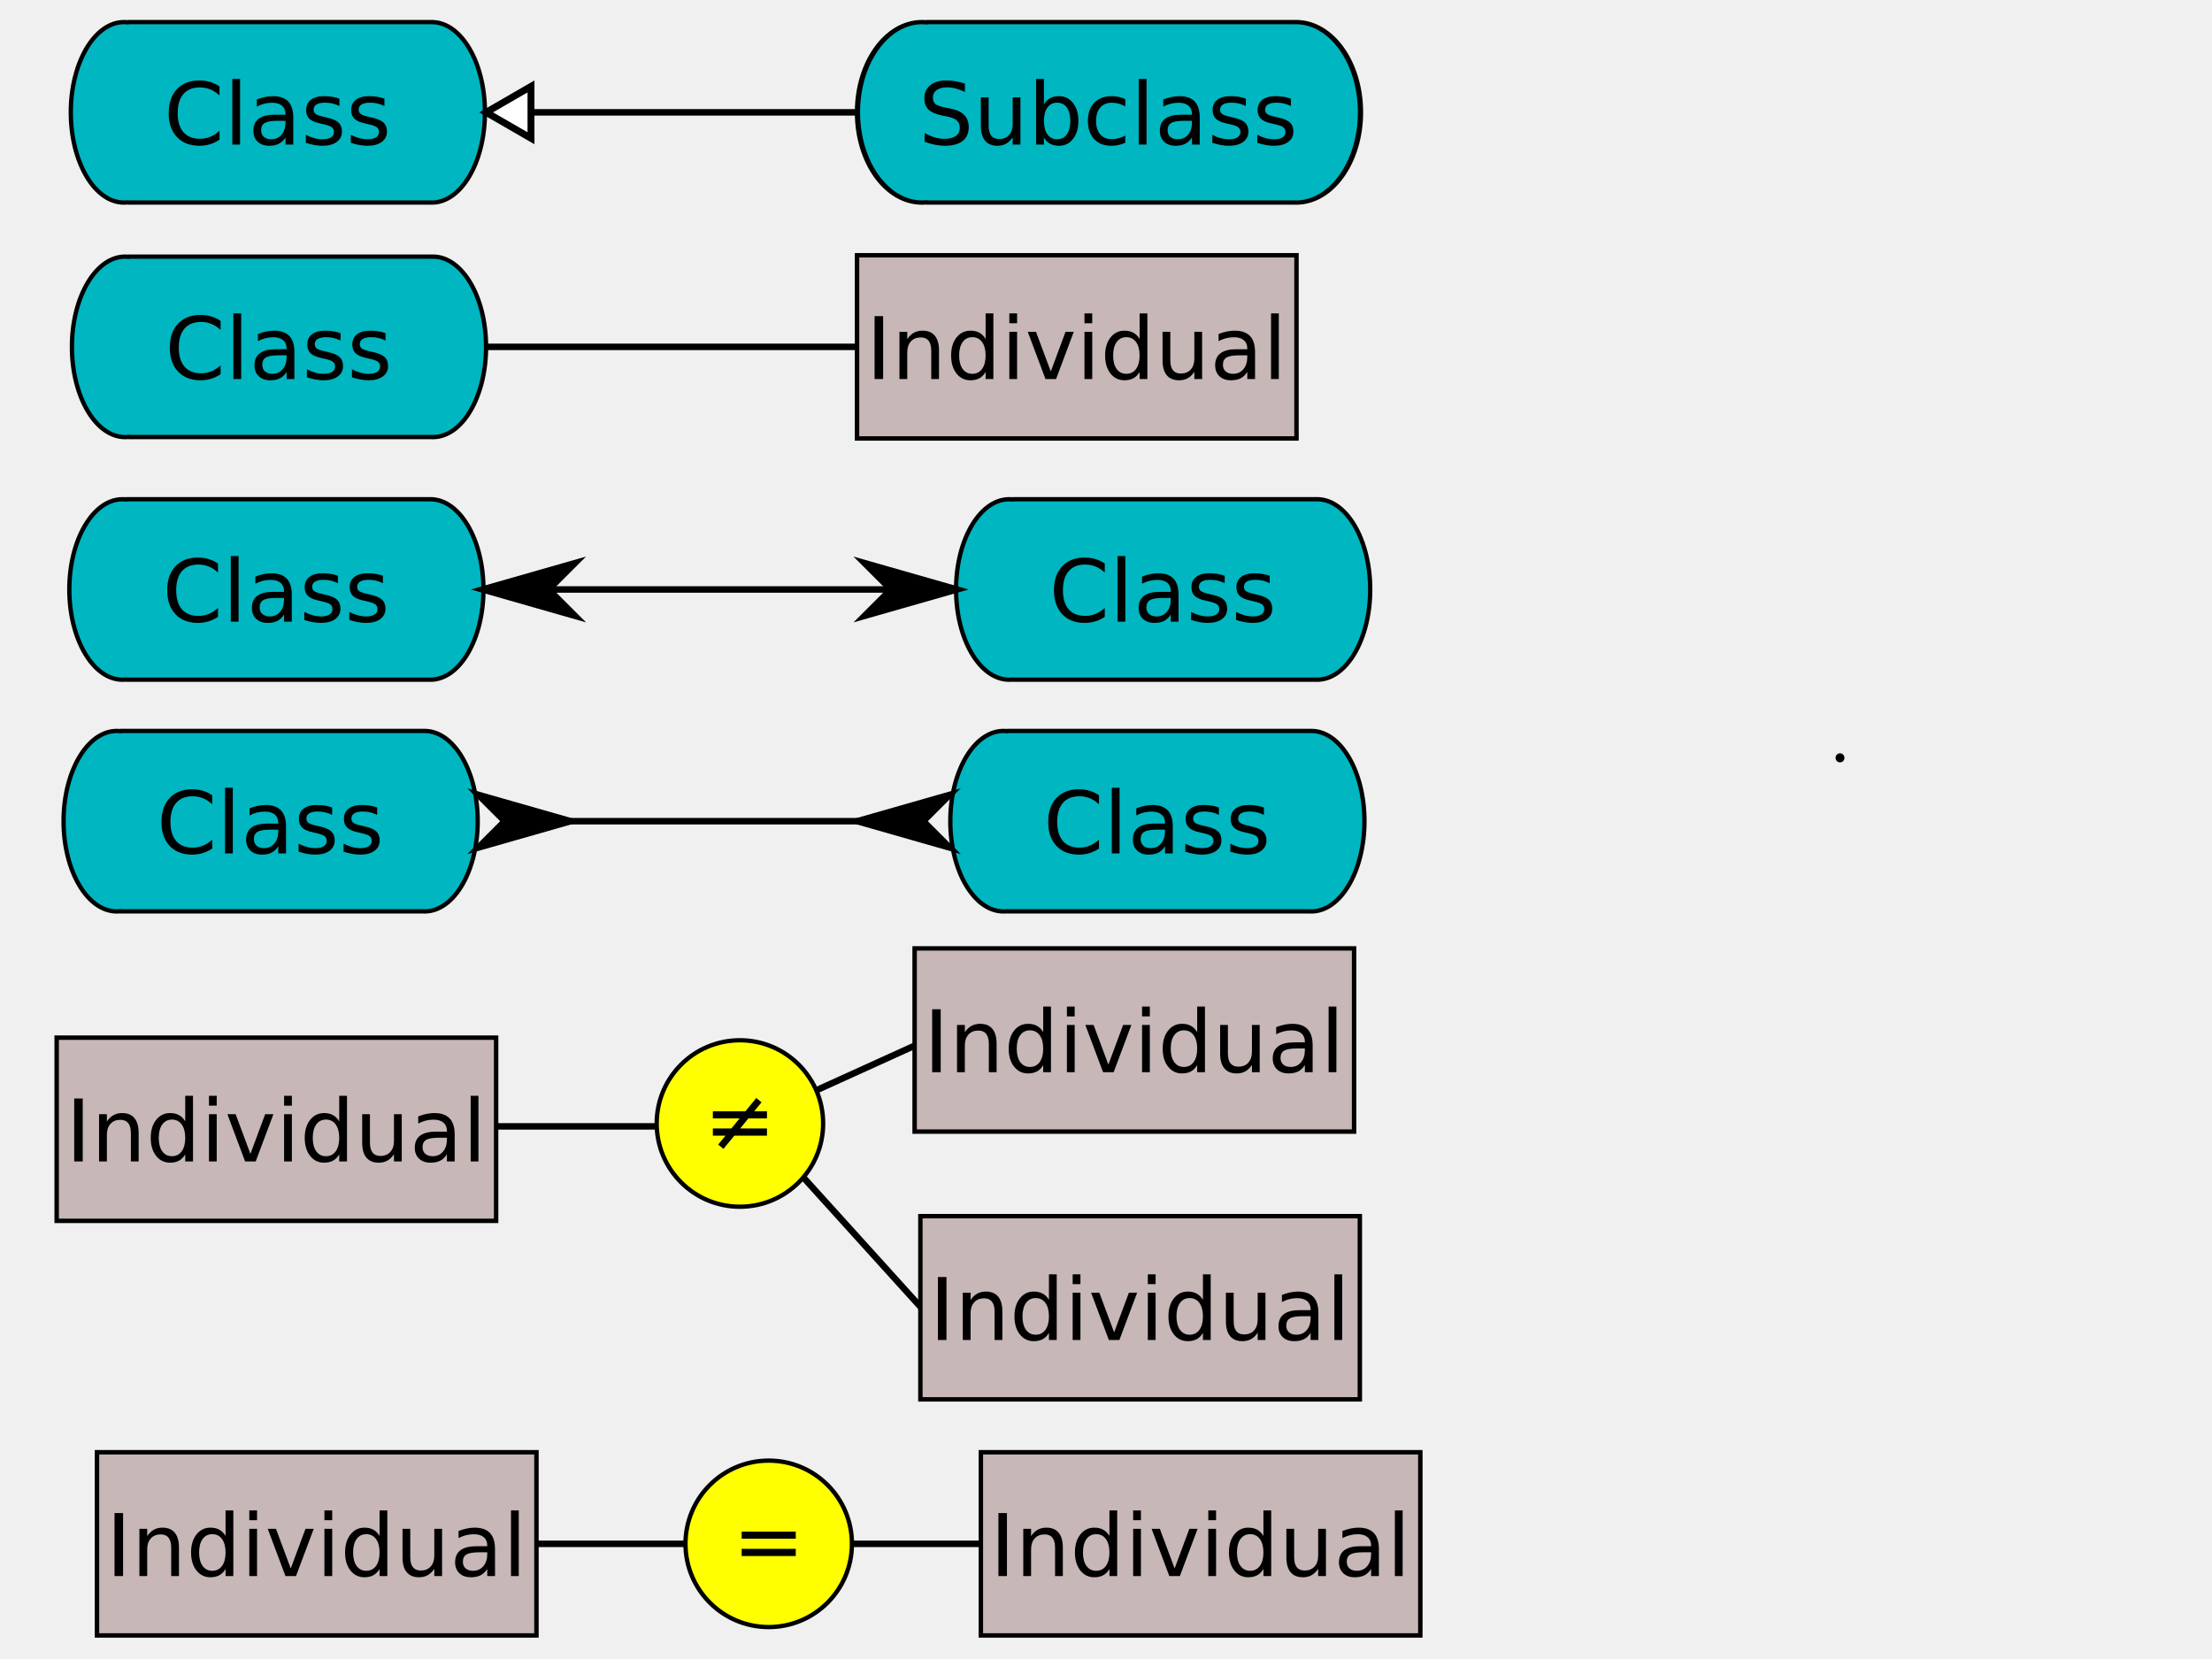
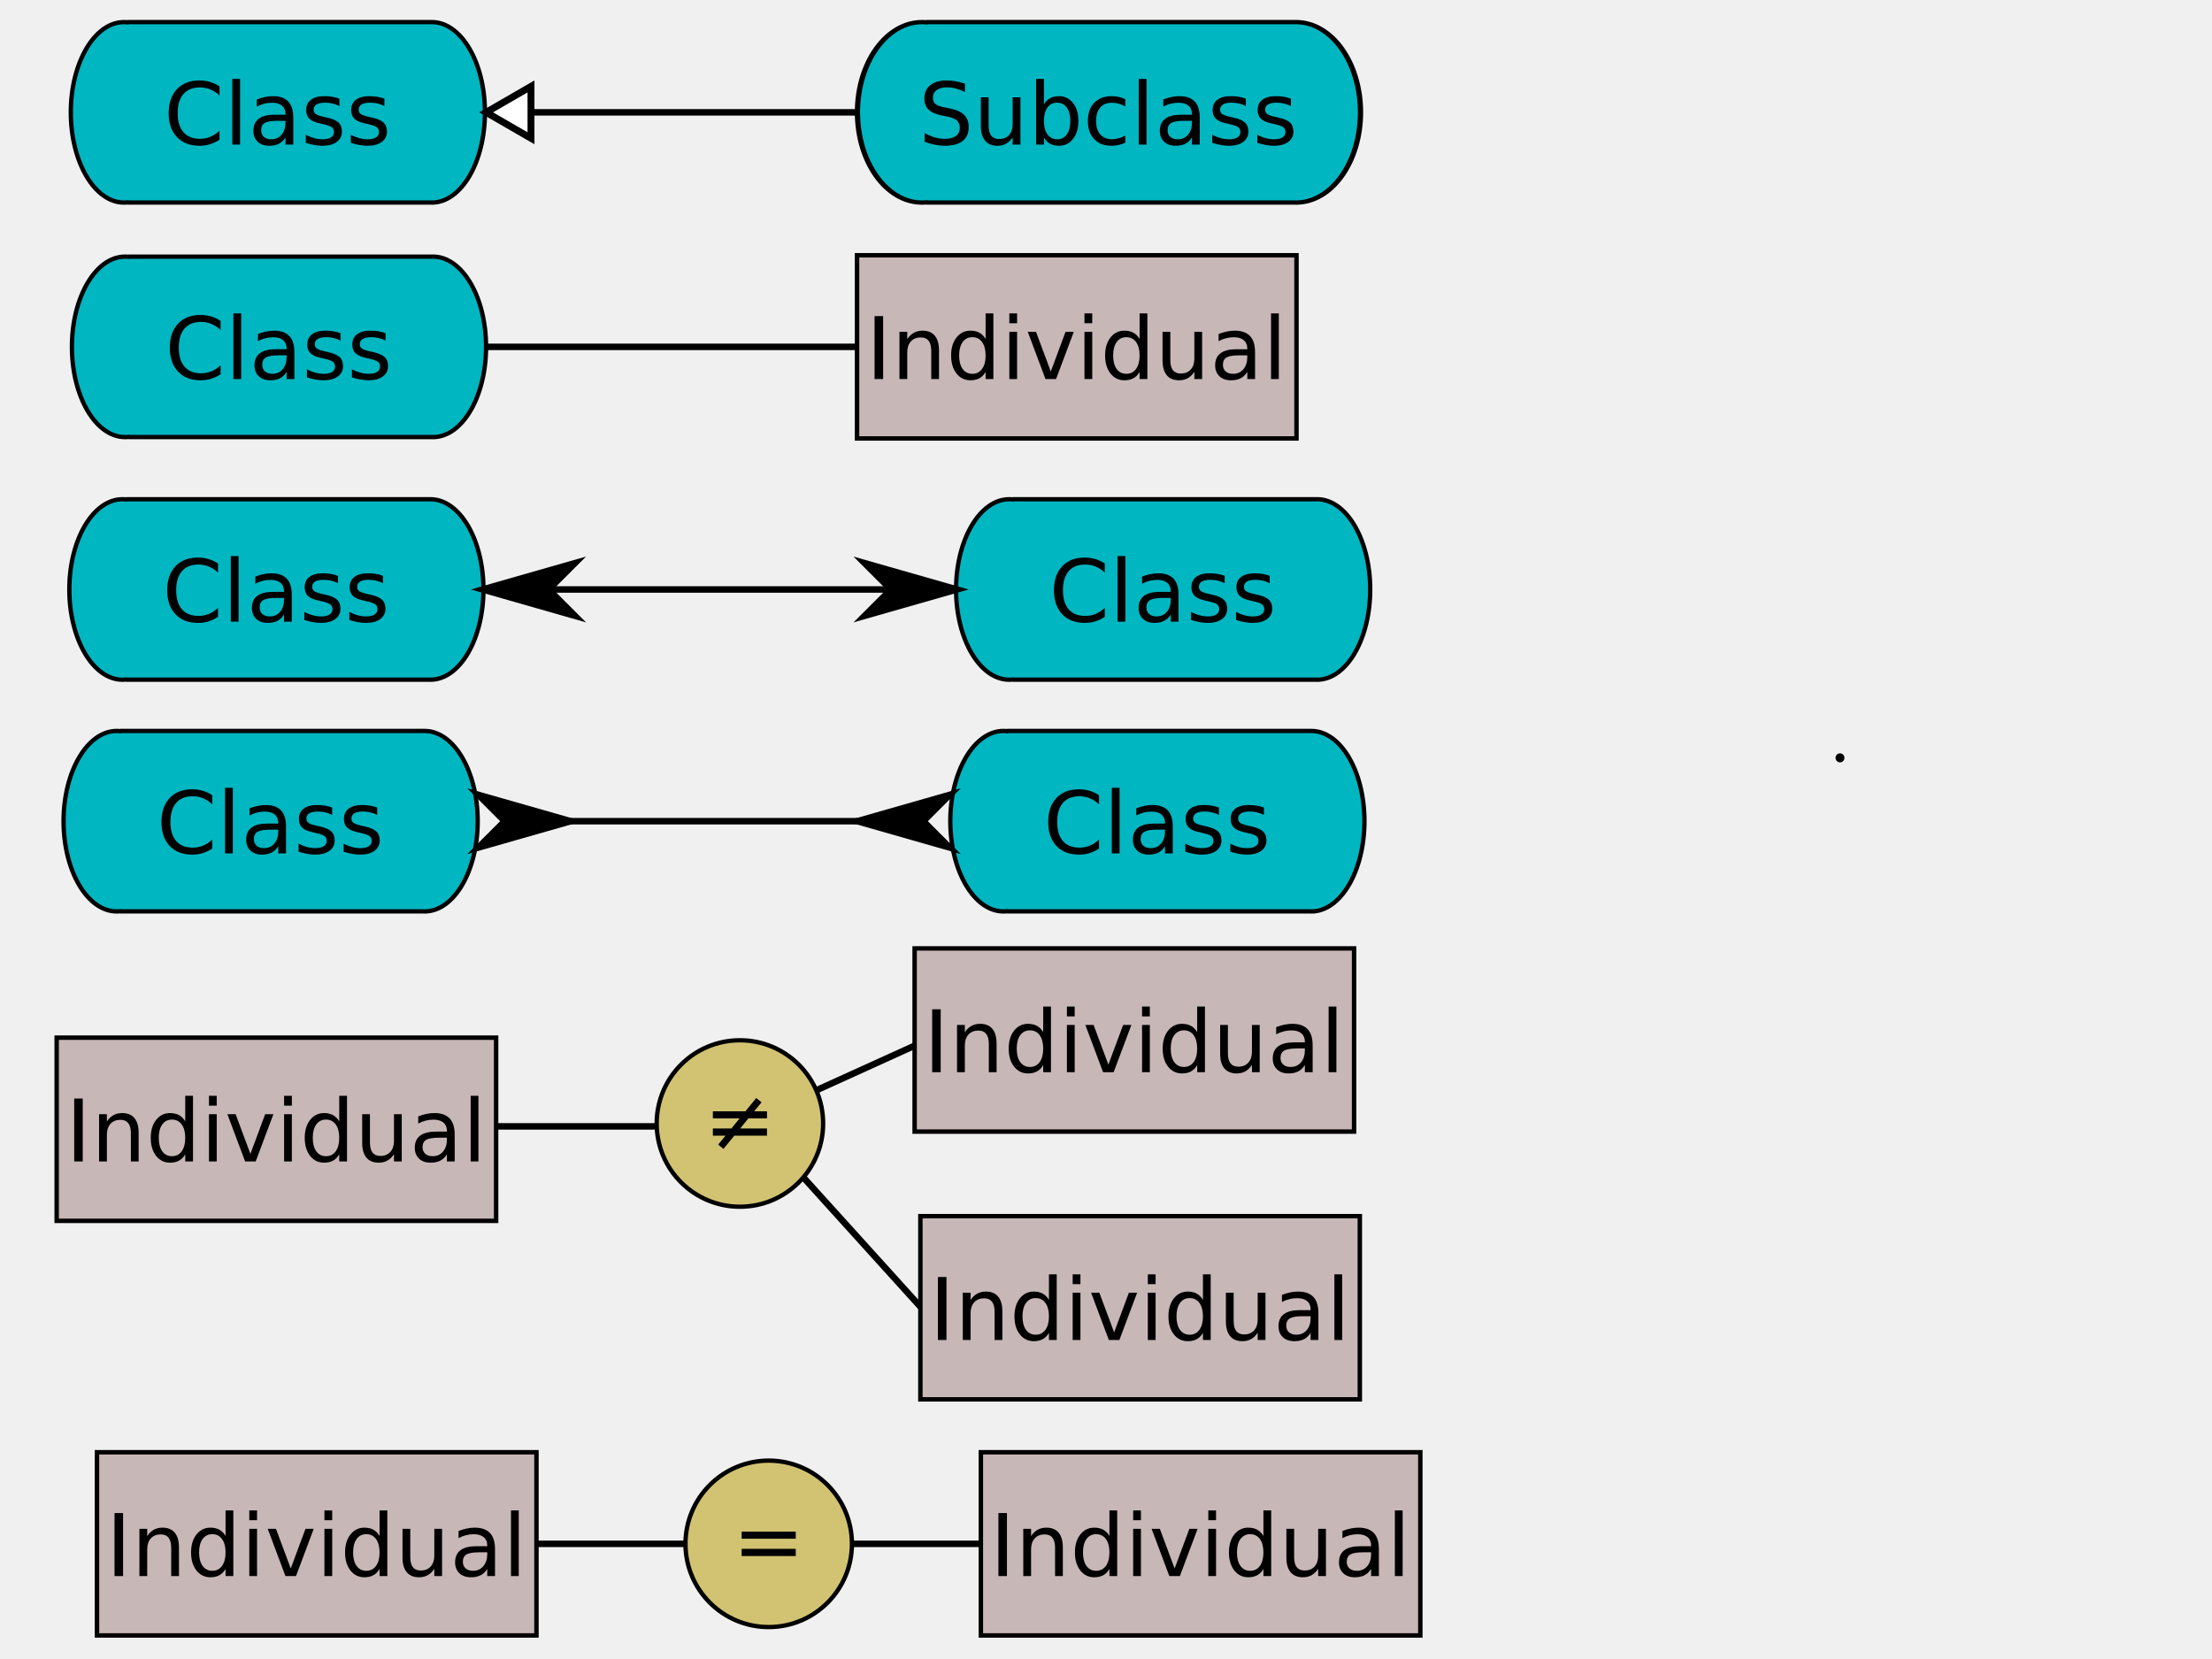
<svg xmlns="http://www.w3.org/2000/svg" width="1024px" height="768px" id="svg3264">
  <defs id="defs3266">
    <marker orient="auto" refY="0.0" refX="0.0" id="Arrow1Mend" style="overflow:visible;">
      <path id="path3964" d="M 0.0,0.0 L 5.0,-5.0 L -12.5,0.0 L 5.0,5.0 L 0.0,0.0 z " style="fill-rule:evenodd;stroke:#000000;stroke-width:1.0pt;marker-start:none;" transform="scale(0.4) rotate(180) translate(10,0)" />
    </marker>
    <marker orient="auto" refY="0.0" refX="0.0" id="EmptyTriangleInL" style="overflow:visible">
      <path id="path4107" d="M 5.77,0.0 L -2.88,5.0 L -2.88,-5.0 L 5.77,0.0 z " style="fill-rule:evenodd;fill:#FFFFFF;stroke:#000000;stroke-width:1.0pt;marker-start:none" transform="scale(-0.8) translate(-6,0)" />
    </marker>
    <marker orient="auto" refY="0.0" refX="0.0" id="Arrow1Lend" style="overflow:visible;">
      <path id="path3958" d="M 0.0,0.0 L 5.0,-5.0 L -12.5,0.0 L 5.0,5.0 L 0.0,0.0 z " style="fill-rule:evenodd;stroke:#000000;stroke-width:1.0pt;marker-start:none;" transform="scale(0.8) rotate(180) translate(12.5,0)" />
    </marker>
    <marker orient="auto" refY="0.0" refX="0.0" id="Arrow1Lstart" style="overflow:visible">
      <path id="path3955" d="M 0.0,0.0 L 5.0,-5.0 L -12.5,0.0 L 5.0,5.0 L 0.0,0.0 z " style="fill-rule:evenodd;stroke:#000000;stroke-width:1.0pt;marker-start:none" transform="scale(0.8) translate(12.5,0)" />
    </marker>
  </defs>
  <g id="layer1">
    <path d="M 1039.311,719.288 A 4.239,4.239 0 1 1 1030.832,719.288 A 4.239,4.239 0 1 1 1039.311,719.288 z" style="fill:#000000;stroke:none" id="path3309" transform="translate(314.6073,-193.4231)" />
    <path d="M 999.077,686.607 A 2.628,2.628 0 1 1 993.82,686.607 A 2.628,2.628 0 1 1 999.077,686.607 z" style="fill:#000000;stroke:none" id="path3313" transform="translate(314.6073,-193.4231)" />
    <path d="M 728.84,521.599 A 3.731,3.731 0 1 1 721.379,521.599 A 3.731,3.731 0 1 1 728.84,521.599 z" style="fill:#000000;stroke:none" id="path3319" transform="translate(314.6073,-193.4231)" />
    <path d="M 539.239,544.257 A 2.055,2.055 0 1 1 535.13,544.257 A 2.055,2.055 0 1 1 539.239,544.257 z" style="fill:#000000;stroke:none" id="path3321" transform="translate(314.6073,-193.4231)" />
    <path d="M 1101.775,536.26 A 2.149,2.149 0 1 1 1097.478,536.26 A 2.149,2.149 0 1 1 1101.775,536.26 z" style="fill:#000000;stroke:none" id="path3323" transform="translate(314.6073,-193.4231)" />
    <g id="g3875" transform="translate(-42.64958,-51.97918)">
      <g transform="translate(1.624727,-194.9086)" id="g3209">
        <g id="g3229">
          <g id="g3226">
            <path style="opacity:1;fill:#00b6c1;fill-opacity:1;stroke:#000000;stroke-width:2;stroke-linecap:round;stroke-linejoin:round;stroke-miterlimit:4;stroke-dasharray:none;stroke-opacity:1" d="M 98.429,257.112 C 84.848,257.112 73.804,275.831 73.804,298.893 C 73.804,321.955 84.848,340.674 98.429,340.674 C 99.055,340.674 99.659,340.627 100.273,340.549 L 100.273,340.643 L 240.273,340.643 C 240.334,340.646 240.399,340.641 240.46,340.643 C 240.615,340.648 240.774,340.674 240.929,340.674 C 254.51,340.674 265.523,321.956 265.523,298.894 C 265.523,275.831 254.51,257.112 240.929,257.112 C 240.774,257.112 240.615,257.138 240.46,257.143 L 240.46,257.112 L 100.273,257.112 L 100.273,257.237 C 99.659,257.159 99.055,257.112 98.429,257.112 z" id="path3183" />
          </g>
          <text id="text3205" y="313.805" x="116.871" style="font-size:40px;font-style:normal;font-weight:normal;fill:#000000;fill-opacity:1;stroke:none;stroke-width:1px;stroke-linecap:butt;stroke-linejoin:miter;stroke-opacity:1;font-family:Bitstream Vera Sans" xml:space="preserve">
            <tspan y="313.805" x="116.871" id="tspan3207">Class</tspan>
          </text>
        </g>
      </g>
      <g id="g3284" transform="matrix(1.214712,0,0,1,349.9386,-194.9086)">
        <path style="opacity:1;fill:#00b6c1;fill-opacity:1;stroke:#000000;stroke-width:2;stroke-linecap:round;stroke-linejoin:round;stroke-miterlimit:4;stroke-dasharray:none;stroke-opacity:1" d="M 98.429,257.112 C 84.848,257.112 73.804,275.831 73.804,298.894 C 73.804,321.956 84.848,340.674 98.429,340.674 C 99.055,340.674 99.659,340.627 100.273,340.549 L 100.273,340.643 L 240.273,340.643 C 240.334,340.646 240.399,340.641 240.46,340.643 C 240.615,340.648 240.774,340.674 240.929,340.674 C 254.51,340.674 265.523,321.955 265.523,298.893 C 265.523,275.831 254.51,257.112 240.929,257.112 C 240.774,257.112 240.615,257.138 240.46,257.143 L 240.46,257.112 L 100.273,257.112 L 100.273,257.237 C 99.659,257.159 99.055,257.112 98.429,257.112 z" id="path3286" />
      </g>
      <text id="text3288" y="118.897" x="467.925" style="font-size:40px;font-style:normal;font-weight:normal;fill:#000000;fill-opacity:1;stroke:none;stroke-width:1px;stroke-linecap:butt;stroke-linejoin:miter;stroke-opacity:1;font-family:Bitstream Vera Sans" xml:space="preserve">
        <tspan y="118.897" x="467.925" id="tspan3297">Subclass</tspan>
      </text>
      <path style="fill:none;fill-rule:evenodd;stroke:#000000;stroke-width:3;stroke-linecap:butt;stroke-linejoin:miter;marker-start:url(#EmptyTriangleInL);stroke-miterlimit:4;stroke-dasharray:none;stroke-opacity:1" d="M 267.148,103.985 L 439.589,103.985" id="path3325" />
    </g>
    <g id="g6432" transform="translate(-42.64958,-51.97918)">
      <g transform="translate(2.139616,-86.34451)" id="g3847">
        <g id="g3849">
          <g id="g3851">
            <path style="opacity:1;fill:#00b6c1;fill-opacity:1;stroke:#000000;stroke-width:2;stroke-linecap:round;stroke-linejoin:round;stroke-miterlimit:4;stroke-dasharray:none;stroke-opacity:1" d="M 98.429,257.112 C 84.848,257.112 73.804,275.831 73.804,298.893 C 73.804,321.955 84.848,340.674 98.429,340.674 C 99.055,340.674 99.659,340.627 100.273,340.549 L 100.273,340.643 L 240.273,340.643 C 240.334,340.646 240.399,340.641 240.46,340.643 C 240.615,340.648 240.774,340.674 240.929,340.674 C 254.51,340.674 265.523,321.956 265.523,298.894 C 265.523,275.831 254.51,257.112 240.929,257.112 C 240.774,257.112 240.615,257.138 240.46,257.143 L 240.46,257.112 L 100.273,257.112 L 100.273,257.237 C 99.659,257.159 99.055,257.112 98.429,257.112 z" id="path3853" />
          </g>
          <text id="text3855" y="313.805" x="116.871" style="font-size:40px;font-style:normal;font-weight:normal;fill:#000000;fill-opacity:1;stroke:none;stroke-width:1px;stroke-linecap:butt;stroke-linejoin:miter;stroke-opacity:1;font-family:Bitstream Vera Sans" xml:space="preserve">
            <tspan y="313.805" x="116.871" id="tspan3857">Class</tspan>
          </text>
        </g>
      </g>
      <path style="fill:none;fill-rule:evenodd;stroke:#000000;stroke-width:3;stroke-linecap:butt;stroke-linejoin:miter;stroke-miterlimit:4;stroke-dasharray:none;stroke-opacity:1" d="M 267.663,212.549 L 440.104,212.549" id="path3869" />
      <g transform="translate(365.0685,-185.9987)" id="g3239">
        <rect style="opacity:1;fill:#c8b7b7;fill-opacity:1;stroke:#000000;stroke-width:2.055;stroke-miterlimit:4;stroke-dasharray:none;stroke-opacity:1" id="rect3224" width="203.438" height="84.811" x="74.328" y="356.142" />
        <text xml:space="preserve" style="font-size:40px;font-style:normal;font-weight:normal;fill:#000000;fill-opacity:1;stroke:none;stroke-width:1px;stroke-linecap:butt;stroke-linejoin:miter;stroke-opacity:1;font-family:Bitstream Vera Sans" x="78.527" y="413.459" id="text3235">
          <tspan id="tspan3237" x="78.527" y="413.459">Individual</tspan>
        </text>
      </g>
    </g>
    <g id="g6307" transform="translate(-43.98238,-129.2815)">
      <g transform="translate(2.267652,103.2736)" id="g3902">
        <g id="g3904">
          <g id="g3906">
            <path style="opacity:1;fill:#00b6c1;fill-opacity:1;stroke:#000000;stroke-width:2;stroke-linecap:round;stroke-linejoin:round;stroke-miterlimit:4;stroke-dasharray:none;stroke-opacity:1" d="M 98.429,257.112 C 84.848,257.112 73.804,275.831 73.804,298.893 C 73.804,321.955 84.848,340.674 98.429,340.674 C 99.055,340.674 99.659,340.627 100.273,340.549 L 100.273,340.643 L 240.273,340.643 C 240.334,340.646 240.399,340.641 240.46,340.643 C 240.615,340.648 240.774,340.674 240.929,340.674 C 254.51,340.674 265.523,321.955 265.523,298.893 C 265.523,275.831 254.51,257.112 240.929,257.112 C 240.774,257.112 240.615,257.138 240.46,257.143 L 240.46,257.112 L 100.273,257.112 L 100.273,257.237 C 99.659,257.159 99.055,257.112 98.429,257.112 z" id="path3908" />
          </g>
          <text id="text3910" y="313.805" x="116.871" style="font-size:40px;font-style:normal;font-weight:normal;fill:#000000;fill-opacity:1;stroke:none;stroke-width:1px;stroke-linecap:butt;stroke-linejoin:miter;stroke-opacity:1;font-family:Bitstream Vera Sans" xml:space="preserve">
            <tspan y="313.805" x="116.871" id="tspan3912">Class</tspan>
          </text>
        </g>
      </g>
      <g transform="translate(412.7699,103.2736)" id="g3914">
        <g id="g3916">
          <g id="g3918">
            <path style="opacity:1;fill:#00b6c1;fill-opacity:1;stroke:#000000;stroke-width:2;stroke-linecap:round;stroke-linejoin:round;stroke-miterlimit:4;stroke-dasharray:none;stroke-opacity:1" d="M 98.429,257.112 C 84.848,257.112 73.804,275.831 73.804,298.893 C 73.804,321.955 84.848,340.674 98.429,340.674 C 99.055,340.674 99.659,340.627 100.273,340.549 L 100.273,340.643 L 240.273,340.643 C 240.334,340.646 240.399,340.641 240.46,340.643 C 240.615,340.648 240.774,340.674 240.929,340.674 C 254.51,340.674 265.523,321.955 265.523,298.893 C 265.523,275.831 254.51,257.112 240.929,257.112 C 240.774,257.112 240.615,257.138 240.46,257.143 L 240.46,257.112 L 100.273,257.112 L 100.273,257.237 C 99.659,257.159 99.055,257.112 98.429,257.112 z" id="path3920" />
          </g>
          <text id="text3922" y="313.805" x="116.871" style="font-size:40px;font-style:normal;font-weight:normal;fill:#000000;fill-opacity:1;stroke:none;stroke-width:1px;stroke-linecap:butt;stroke-linejoin:miter;stroke-opacity:1;font-family:Bitstream Vera Sans" xml:space="preserve">
            <tspan y="313.805" x="116.871" id="tspan3924">Class</tspan>
          </text>
        </g>
      </g>
      <path id="path3950" d="M 267.791,402.167 L 486.574,402.167" style="fill:none;fill-rule:evenodd;stroke:#000000;stroke-width:3;stroke-linecap:butt;stroke-linejoin:miter;marker-start:url(#Arrow1Lstart);marker-mid:none;marker-end:url(#Arrow1Lend);stroke-miterlimit:4;stroke-dasharray:none;stroke-opacity:1" />
    </g>
-     <path id="path6457" d="M 347.109,518.709 L 452.571,470.843" style="fill:none;fill-rule:evenodd;stroke:#000000;stroke-width:3;stroke-linecap:butt;stroke-linejoin:miter;stroke-miterlimit:4;stroke-dasharray:none;stroke-opacity:1" />
-     <path id="path6455" d="M 362.318,534.472 L 440.028,620.347" style="fill:none;fill-rule:evenodd;stroke:#000000;stroke-width:3;stroke-linecap:butt;stroke-linejoin:miter;stroke-miterlimit:4;stroke-dasharray:none;stroke-opacity:1" />
-     <path id="path6430" d="M 209.318,521.432 L 325.134,521.432" style="fill:none;fill-rule:evenodd;stroke:#000000;stroke-width:3;stroke-linecap:butt;stroke-linejoin:miter;stroke-miterlimit:4;stroke-dasharray:none;stroke-opacity:1" />
-     <g id="g6354" transform="translate(-17.32639,49.31357)">
-       <path transform="translate(242.409,380.2635)" d="M 155.977,90.522 A 38.53,38.53 0 1 1 78.917,90.522 A 38.53,38.53 0 1 1 155.977,90.522 z" id="path2395" style="fill:#ffff00;stroke:#000000;stroke-width:2;stroke-miterlimit:4;stroke-dasharray:none;stroke-opacity:1" />
-       <text id="text3197" y="483.305" x="343.098" style="font-size:40px;font-style:normal;font-weight:normal;fill:#000000;fill-opacity:1;stroke:none;stroke-width:1px;stroke-linecap:butt;stroke-linejoin:miter;stroke-opacity:1;font-family:Bitstream Vera Sans" xml:space="preserve">
-         <tspan y="483.305" x="343.098" id="tspan3199">≠</tspan>
+     <g id="g3305">
+       <path style="fill:none;fill-rule:evenodd;stroke:#000000;stroke-width:3;stroke-linecap:butt;stroke-linejoin:miter;stroke-miterlimit:4;stroke-dasharray:none;stroke-opacity:1" d="M 347.109,518.709 L 452.571,470.843" id="path6457" />
+       <path style="fill:none;fill-rule:evenodd;stroke:#000000;stroke-width:3;stroke-linecap:butt;stroke-linejoin:miter;stroke-miterlimit:4;stroke-dasharray:none;stroke-opacity:1" d="M 362.318,534.472 L 440.028,620.347" id="path6455" />
+       <path style="fill:none;fill-rule:evenodd;stroke:#000000;stroke-width:3;stroke-linecap:butt;stroke-linejoin:miter;stroke-miterlimit:4;stroke-dasharray:none;stroke-opacity:1" d="M 209.318,521.432 L 325.134,521.432" id="path6430" />
+       <path transform="translate(225.0826,429.577)" d="M 155.977,90.522 A 38.53,38.53 0 1 1 78.917,90.522 A 38.53,38.53 0 1 1 155.977,90.522 z" id="path2395" style="fill:#d1c372;stroke:#000000;stroke-width:2;stroke-miterlimit:4;stroke-dasharray:none;stroke-opacity:1;fill-opacity:1" />
+       <text id="text3197" y="532.619" x="325.772" style="font-size:40px;font-style:normal;font-weight:normal;fill:#000000;fill-opacity:1;stroke:none;stroke-width:1px;stroke-linecap:butt;stroke-linejoin:miter;stroke-opacity:1;font-family:Bitstream Vera Sans" xml:space="preserve">
+         <tspan y="532.619" x="325.772" id="tspan3199">≠</tspan>
      </text>
-     </g>
-     <g id="g6395" transform="translate(351.7421,206.8511)">
-       <rect y="356.142" x="74.328" height="84.811" width="203.438" id="rect6397" style="opacity:1;fill:#c8b7b7;fill-opacity:1;stroke:#000000;stroke-width:2.055;stroke-miterlimit:4;stroke-dasharray:none;stroke-opacity:1" />
-       <text id="text6399" y="413.459" x="78.527" style="font-size:40px;font-style:normal;font-weight:normal;fill:#000000;fill-opacity:1;stroke:none;stroke-width:1px;stroke-linecap:butt;stroke-linejoin:miter;stroke-opacity:1;font-family:Bitstream Vera Sans" xml:space="preserve">
-         <tspan y="413.459" x="78.527" id="tspan6401">Individual</tspan>
-       </text>
-     </g>
-     <g id="g6403" transform="translate(349.0765,82.90081)">
-       <rect y="356.142" x="74.328" height="84.811" width="203.438" id="rect6405" style="opacity:1;fill:#c8b7b7;fill-opacity:1;stroke:#000000;stroke-width:2.055;stroke-miterlimit:4;stroke-dasharray:none;stroke-opacity:1" />
-       <text id="text6407" y="413.459" x="78.527" style="font-size:40px;font-style:normal;font-weight:normal;fill:#000000;fill-opacity:1;stroke:none;stroke-width:1px;stroke-linecap:butt;stroke-linejoin:miter;stroke-opacity:1;font-family:Bitstream Vera Sans" xml:space="preserve">
-         <tspan y="413.459" x="78.527" id="tspan6409">Individual</tspan>
-       </text>
-     </g>
-     <g id="g6411" transform="translate(-48.09772,124.2176)">
-       <rect y="356.142" x="74.328" height="84.811" width="203.438" id="rect6413" style="opacity:1;fill:#c8b7b7;fill-opacity:1;stroke:#000000;stroke-width:2.055;stroke-miterlimit:4;stroke-dasharray:none;stroke-opacity:1" />
-       <text id="text6415" y="413.459" x="78.527" style="font-size:40px;font-style:normal;font-weight:normal;fill:#000000;fill-opacity:1;stroke:none;stroke-width:1px;stroke-linecap:butt;stroke-linejoin:miter;stroke-opacity:1;font-family:Bitstream Vera Sans" xml:space="preserve">
-         <tspan y="413.459" x="78.527" id="tspan6417">Individual</tspan>
+       <g transform="translate(351.7421,206.8511)" id="g6395">
+         <rect style="opacity:1;fill:#c8b7b7;fill-opacity:1;stroke:#000000;stroke-width:2.055;stroke-miterlimit:4;stroke-dasharray:none;stroke-opacity:1" id="rect6397" width="203.438" height="84.811" x="74.328" y="356.142" />
+         <text xml:space="preserve" style="font-size:40px;font-style:normal;font-weight:normal;fill:#000000;fill-opacity:1;stroke:none;stroke-width:1px;stroke-linecap:butt;stroke-linejoin:miter;stroke-opacity:1;font-family:Bitstream Vera Sans" x="78.527" y="413.459" id="text6399">
+           <tspan id="tspan6401" x="78.527" y="413.459">Individual</tspan>
+         </text>
+       </g>
+       <g transform="translate(349.0765,82.90081)" id="g6403">
+         <rect style="opacity:1;fill:#c8b7b7;fill-opacity:1;stroke:#000000;stroke-width:2.055;stroke-miterlimit:4;stroke-dasharray:none;stroke-opacity:1" id="rect6405" width="203.438" height="84.811" x="74.328" y="356.142" />
+         <text xml:space="preserve" style="font-size:40px;font-style:normal;font-weight:normal;fill:#000000;fill-opacity:1;stroke:none;stroke-width:1px;stroke-linecap:butt;stroke-linejoin:miter;stroke-opacity:1;font-family:Bitstream Vera Sans" x="78.527" y="413.459" id="text6407">
+           <tspan id="tspan6409" x="78.527" y="413.459">Individual</tspan>
+         </text>
+       </g>
+       <rect y="480.359" x="26.23" height="84.811" width="203.438" id="rect6413" style="fill:#c8b7b7;fill-opacity:1;stroke:#000000;stroke-width:2.055;stroke-miterlimit:4;stroke-dasharray:none;stroke-opacity:1" />
+       <text id="text6415" y="537.677" x="30.429" style="font-size:40px;font-style:normal;font-weight:normal;fill:#000000;fill-opacity:1;stroke:none;stroke-width:1px;stroke-linecap:butt;stroke-linejoin:miter;stroke-opacity:1;font-family:Bitstream Vera Sans" xml:space="preserve">
+         <tspan y="537.677" x="30.429" id="tspan6417">Individual</tspan>
      </text>
    </g>
    <g id="g9182" transform="translate(-42.64958,-51.97918)">
      <g transform="translate(-1.730751,133.2414)" id="g6482">
        <g id="g6484">
          <g id="g6486">
            <path style="opacity:1;fill:#00b6c1;fill-opacity:1;stroke:#000000;stroke-width:2;stroke-linecap:round;stroke-linejoin:round;stroke-miterlimit:4;stroke-dasharray:none;stroke-opacity:1" d="M 98.429,257.112 C 84.848,257.112 73.804,275.831 73.804,298.893 C 73.804,321.955 84.848,340.674 98.429,340.674 C 99.055,340.674 99.659,340.627 100.273,340.549 L 100.273,340.643 L 240.273,340.643 C 240.334,340.646 240.399,340.641 240.46,340.643 C 240.615,340.648 240.774,340.674 240.929,340.674 C 254.51,340.674 265.523,321.955 265.523,298.893 C 265.523,275.831 254.51,257.112 240.929,257.112 C 240.774,257.112 240.615,257.138 240.46,257.143 L 240.46,257.112 L 100.273,257.112 L 100.273,257.237 C 99.659,257.159 99.055,257.112 98.429,257.112 z" id="path6488" />
          </g>
          <text id="text6490" y="313.805" x="116.871" style="font-size:40px;font-style:normal;font-weight:normal;fill:#000000;fill-opacity:1;stroke:none;stroke-width:1px;stroke-linecap:butt;stroke-linejoin:miter;stroke-opacity:1;font-family:Bitstream Vera Sans" xml:space="preserve">
            <tspan y="313.805" x="116.871" id="tspan6492">Class</tspan>
          </text>
        </g>
      </g>
      <g transform="translate(408.7715,133.2414)" id="g6494">
        <g id="g6496">
          <g id="g6498">
            <path style="opacity:1;fill:#00b6c1;fill-opacity:1;stroke:#000000;stroke-width:2;stroke-linecap:round;stroke-linejoin:round;stroke-miterlimit:4;stroke-dasharray:none;stroke-opacity:1" d="M 98.429,257.112 C 84.848,257.112 73.804,275.831 73.804,298.893 C 73.804,321.955 84.848,340.674 98.429,340.674 C 99.055,340.674 99.659,340.627 100.273,340.549 L 100.273,340.643 L 240.273,340.643 C 240.334,340.646 240.399,340.641 240.46,340.643 C 240.615,340.648 240.774,340.674 240.929,340.674 C 254.51,340.674 265.523,321.955 265.523,298.893 C 265.523,275.831 254.51,257.112 240.929,257.112 C 240.774,257.112 240.615,257.138 240.46,257.143 L 240.46,257.112 L 100.273,257.112 L 100.273,257.237 C 99.659,257.159 99.055,257.112 98.429,257.112 z" id="path6500" />
          </g>
          <text id="text6502" y="313.805" x="116.871" style="font-size:40px;font-style:normal;font-weight:normal;fill:#000000;fill-opacity:1;stroke:none;stroke-width:1px;stroke-linecap:butt;stroke-linejoin:miter;stroke-opacity:1;font-family:Bitstream Vera Sans" xml:space="preserve">
            <tspan y="313.805" x="116.871" id="tspan6504">Class</tspan>
          </text>
        </g>
      </g>
      <path id="path6506" d="M 306.442,432.135 L 439.926,432.135" style="fill:none;fill-rule:evenodd;stroke:#000000;stroke-width:3;stroke-linecap:butt;stroke-linejoin:miter;marker-start:url(#Arrow1Lend);marker-mid:none;marker-end:url(#Arrow1Lstart);stroke-miterlimit:4;stroke-dasharray:none;stroke-opacity:1" />
    </g>
-     <g id="g9247">
+     <g id="g3290">
      <path style="fill:none;fill-rule:evenodd;stroke:#000000;stroke-width:3;stroke-linecap:butt;stroke-linejoin:miter;stroke-miterlimit:4;stroke-dasharray:none;stroke-opacity:1" d="M 382.593,714.688 L 498.409,714.688" id="path9234" />
      <path style="fill:none;fill-rule:evenodd;stroke:#000000;stroke-width:3;stroke-linecap:butt;stroke-linejoin:miter;stroke-miterlimit:4;stroke-dasharray:none;stroke-opacity:1" d="M 227.989,714.688 L 343.805,714.688" id="path9216" />
      <g transform="translate(-29.42729,316.1407)" id="g9218">
        <rect style="opacity:1;fill:#c8b7b7;fill-opacity:1;stroke:#000000;stroke-width:2.055;stroke-miterlimit:4;stroke-dasharray:none;stroke-opacity:1" id="rect9220" width="203.438" height="84.811" x="74.328" y="356.142" />
        <text xml:space="preserve" style="font-size:40px;font-style:normal;font-weight:normal;fill:#000000;fill-opacity:1;stroke:none;stroke-width:1px;stroke-linecap:butt;stroke-linejoin:miter;stroke-opacity:1;font-family:Bitstream Vera Sans" x="78.527" y="413.459" id="text9222">
          <tspan id="tspan9224" x="78.527" y="413.459">Individual</tspan>
        </text>
      </g>
-       <path transform="translate(238.4106,624.1658)" d="M 155.977,90.522 A 38.53,38.53 0 1 1 78.917,90.522 A 38.53,38.53 0 1 1 155.977,90.522 z" id="path9228" style="fill:#ffff00;stroke:#000000;stroke-width:2;stroke-miterlimit:4;stroke-dasharray:none;stroke-opacity:1" />
+       <path transform="translate(238.4106,624.1658)" d="M 155.977,90.522 A 38.53,38.53 0 1 1 78.917,90.522 A 38.53,38.53 0 1 1 155.977,90.522 z" id="path9228" style="fill:#d1c372;stroke:#000000;stroke-width:2;stroke-miterlimit:4;stroke-dasharray:none;stroke-opacity:1;fill-opacity:1" />
      <text id="text9230" y="727.208" x="339.1" style="font-size:40px;font-style:normal;font-weight:normal;fill:#000000;fill-opacity:1;stroke:none;stroke-width:1px;stroke-linecap:butt;stroke-linejoin:miter;stroke-opacity:1;font-family:Bitstream Vera Sans" xml:space="preserve">
        <tspan y="727.208" x="339.1" id="tspan9232">=</tspan>
      </text>
      <g transform="translate(379.7421,316.1407)" id="g9236">
        <rect style="opacity:1;fill:#c8b7b7;fill-opacity:1;stroke:#000000;stroke-width:2.055;stroke-miterlimit:4;stroke-dasharray:none;stroke-opacity:1" id="rect9238" width="203.438" height="84.811" x="74.328" y="356.142" />
        <text xml:space="preserve" style="font-size:40px;font-style:normal;font-weight:normal;fill:#000000;fill-opacity:1;stroke:none;stroke-width:1px;stroke-linecap:butt;stroke-linejoin:miter;stroke-opacity:1;font-family:Bitstream Vera Sans" x="78.527" y="413.459" id="text9240">
          <tspan id="tspan9242" x="78.527" y="413.459">Individual</tspan>
        </text>
      </g>
    </g>
  </g>
</svg>
